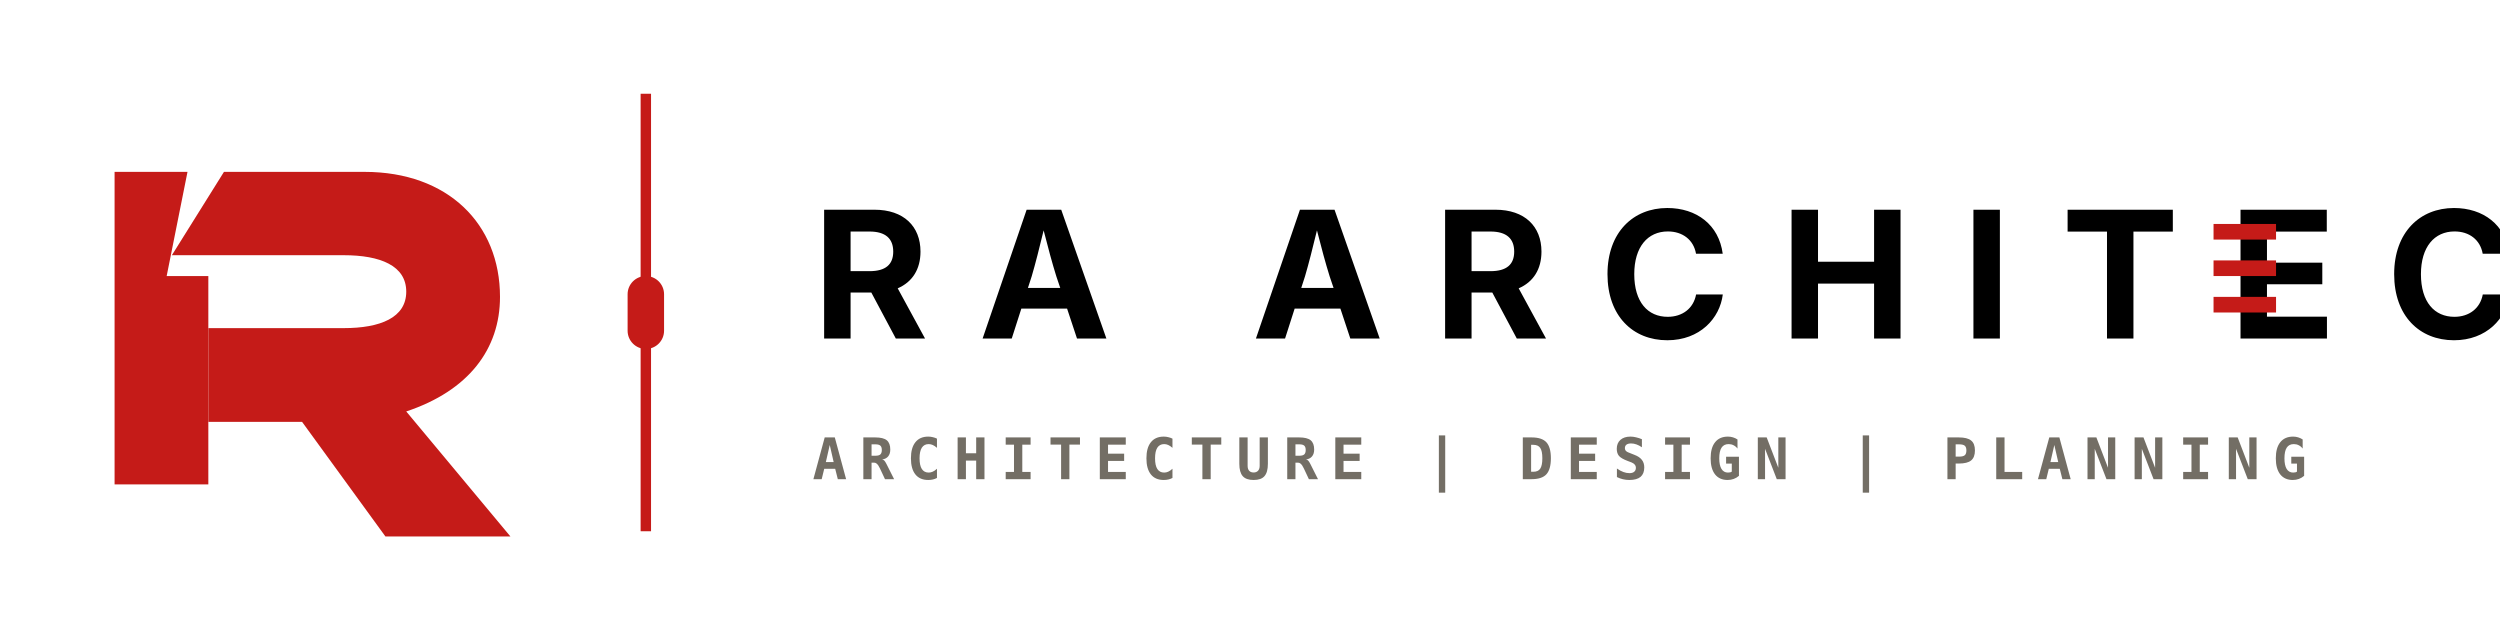
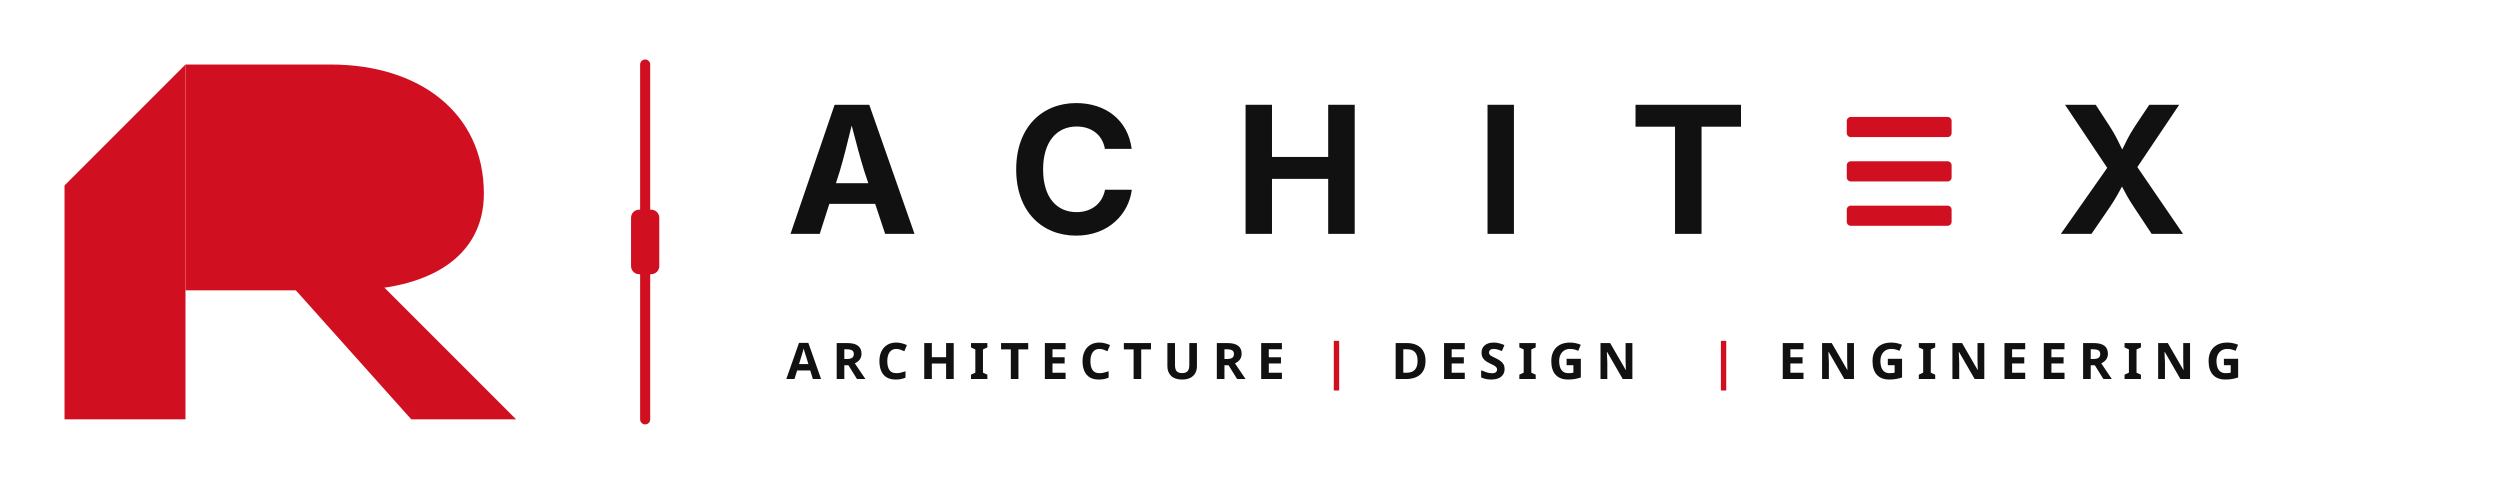
- <svg xmlns="http://www.w3.org/2000/svg" viewBox="0 0 480 120" width="100%" height="100%" fill="none">
-   <g transform="translate(10, 15)">
-     <path d="M 12 18 L 12 78 L 30 78 L 30 38 L 22 38 L 26 18 Z" fill="#C51B18" />
-     <path d="M 33 18 L 60 18 C 76 18 86 28 86 42 C 86 52 80 60 68 64 L 88 88 L 64 88 L 48 66 L 30 66 L 30 48 L 56 48 C 63 48 68 46 68 41 C 68 36 63 34 56 34 L 23 34 L 33 18 Z" fill="#C51B18" />
+ <svg xmlns="http://www.w3.org/2000/svg" viewBox="0 0 620 120" width="100%" height="100%" fill="none">
+   <g fill="#D01020">
+     <path d="M 16 46 L 46 16 L 46 104 L 16 104 Z" />
+     <path d="M 46 16 L 82 16 C 104 16 120 28 120 48 C 120 64 106 72 86 72 L 46 72 Z M 46 32 L 78 32 C 90 32 99 37 99 48 C 99 57 90 60 78 60 L 46 60 Z" />
+     <path d="M 68 66 L 102 104 L 128 104 L 88 64 Z" />
  </g>
-   <line x1="124" y1="18" x2="124" y2="102" stroke="#C51B18" stroke-width="2" />
-   <rect x="120.5" y="53" width="7" height="14" rx="3.5" fill="#C51B18" />
-   <g fill="currentColor">
-     <text x="156" y="65" font-family="'Plus Jakarta Sans', system-ui, -apple-system, sans-serif" font-size="34" font-weight="700" letter-spacing="0.28em">RA ARCHITECTS</text>
+   <line x1="160" y1="16" x2="160" y2="104" stroke="#D01020" stroke-width="2.5" stroke-linecap="round" />
+   <rect x="156.5" y="52" width="7" height="16" rx="2" fill="#D01020" />
+   <g fill="#111111" font-family="'Plus Jakarta Sans', system-ui, -apple-system, sans-serif" font-size="44" font-weight="700" letter-spacing="0.32em">
+     <text x="195" y="58">A</text>
+     <text x="250" y="58">C</text>
+     <text x="306" y="58">H</text>
+     <text x="366" y="58">I</text>
+     <text x="404" y="58">T</text>
+     <text x="510" y="58">X</text>
  </g>
-   <g transform="translate(425, 43)">
-     <rect x="0" y="0" width="12" height="3" fill="#C51B18" />
-     <rect x="0" y="7" width="12" height="3" fill="#C51B18" />
-     <rect x="0" y="14" width="12" height="3" fill="#C51B18" />
+   <g transform="translate(458, 29)">
+     <rect x="0" y="0" width="26" height="5" fill="#D01020" rx="1" />
+     <rect x="0" y="11" width="26" height="5" fill="#D01020" rx="1" />
+     <rect x="0" y="22" width="26" height="5" fill="#D01020" rx="1" />
  </g>
-   <text x="156" y="92" font-family="'Space Mono', monospace, sans-serif" font-size="11" font-weight="600" letter-spacing="0.22em" fill="#736e65">ARCHITECTURE  |  DESIGN  |  PLANNING</text>
+   <g font-family="'Plus Jakarta Sans', system-ui, sans-serif" font-size="12.5" font-weight="700" letter-spacing="0.22em">
+     <text x="195" y="94" fill="#111111">ARCHITECTURE</text>
+     <text x="328" y="94" fill="#D01020">|</text>
+     <text x="345" y="94" fill="#111111">DESIGN</text>
+     <text x="424" y="94" fill="#D01020">|</text>
+     <text x="441" y="94" fill="#111111">ENGINEERING</text>
+   </g>
</svg>
